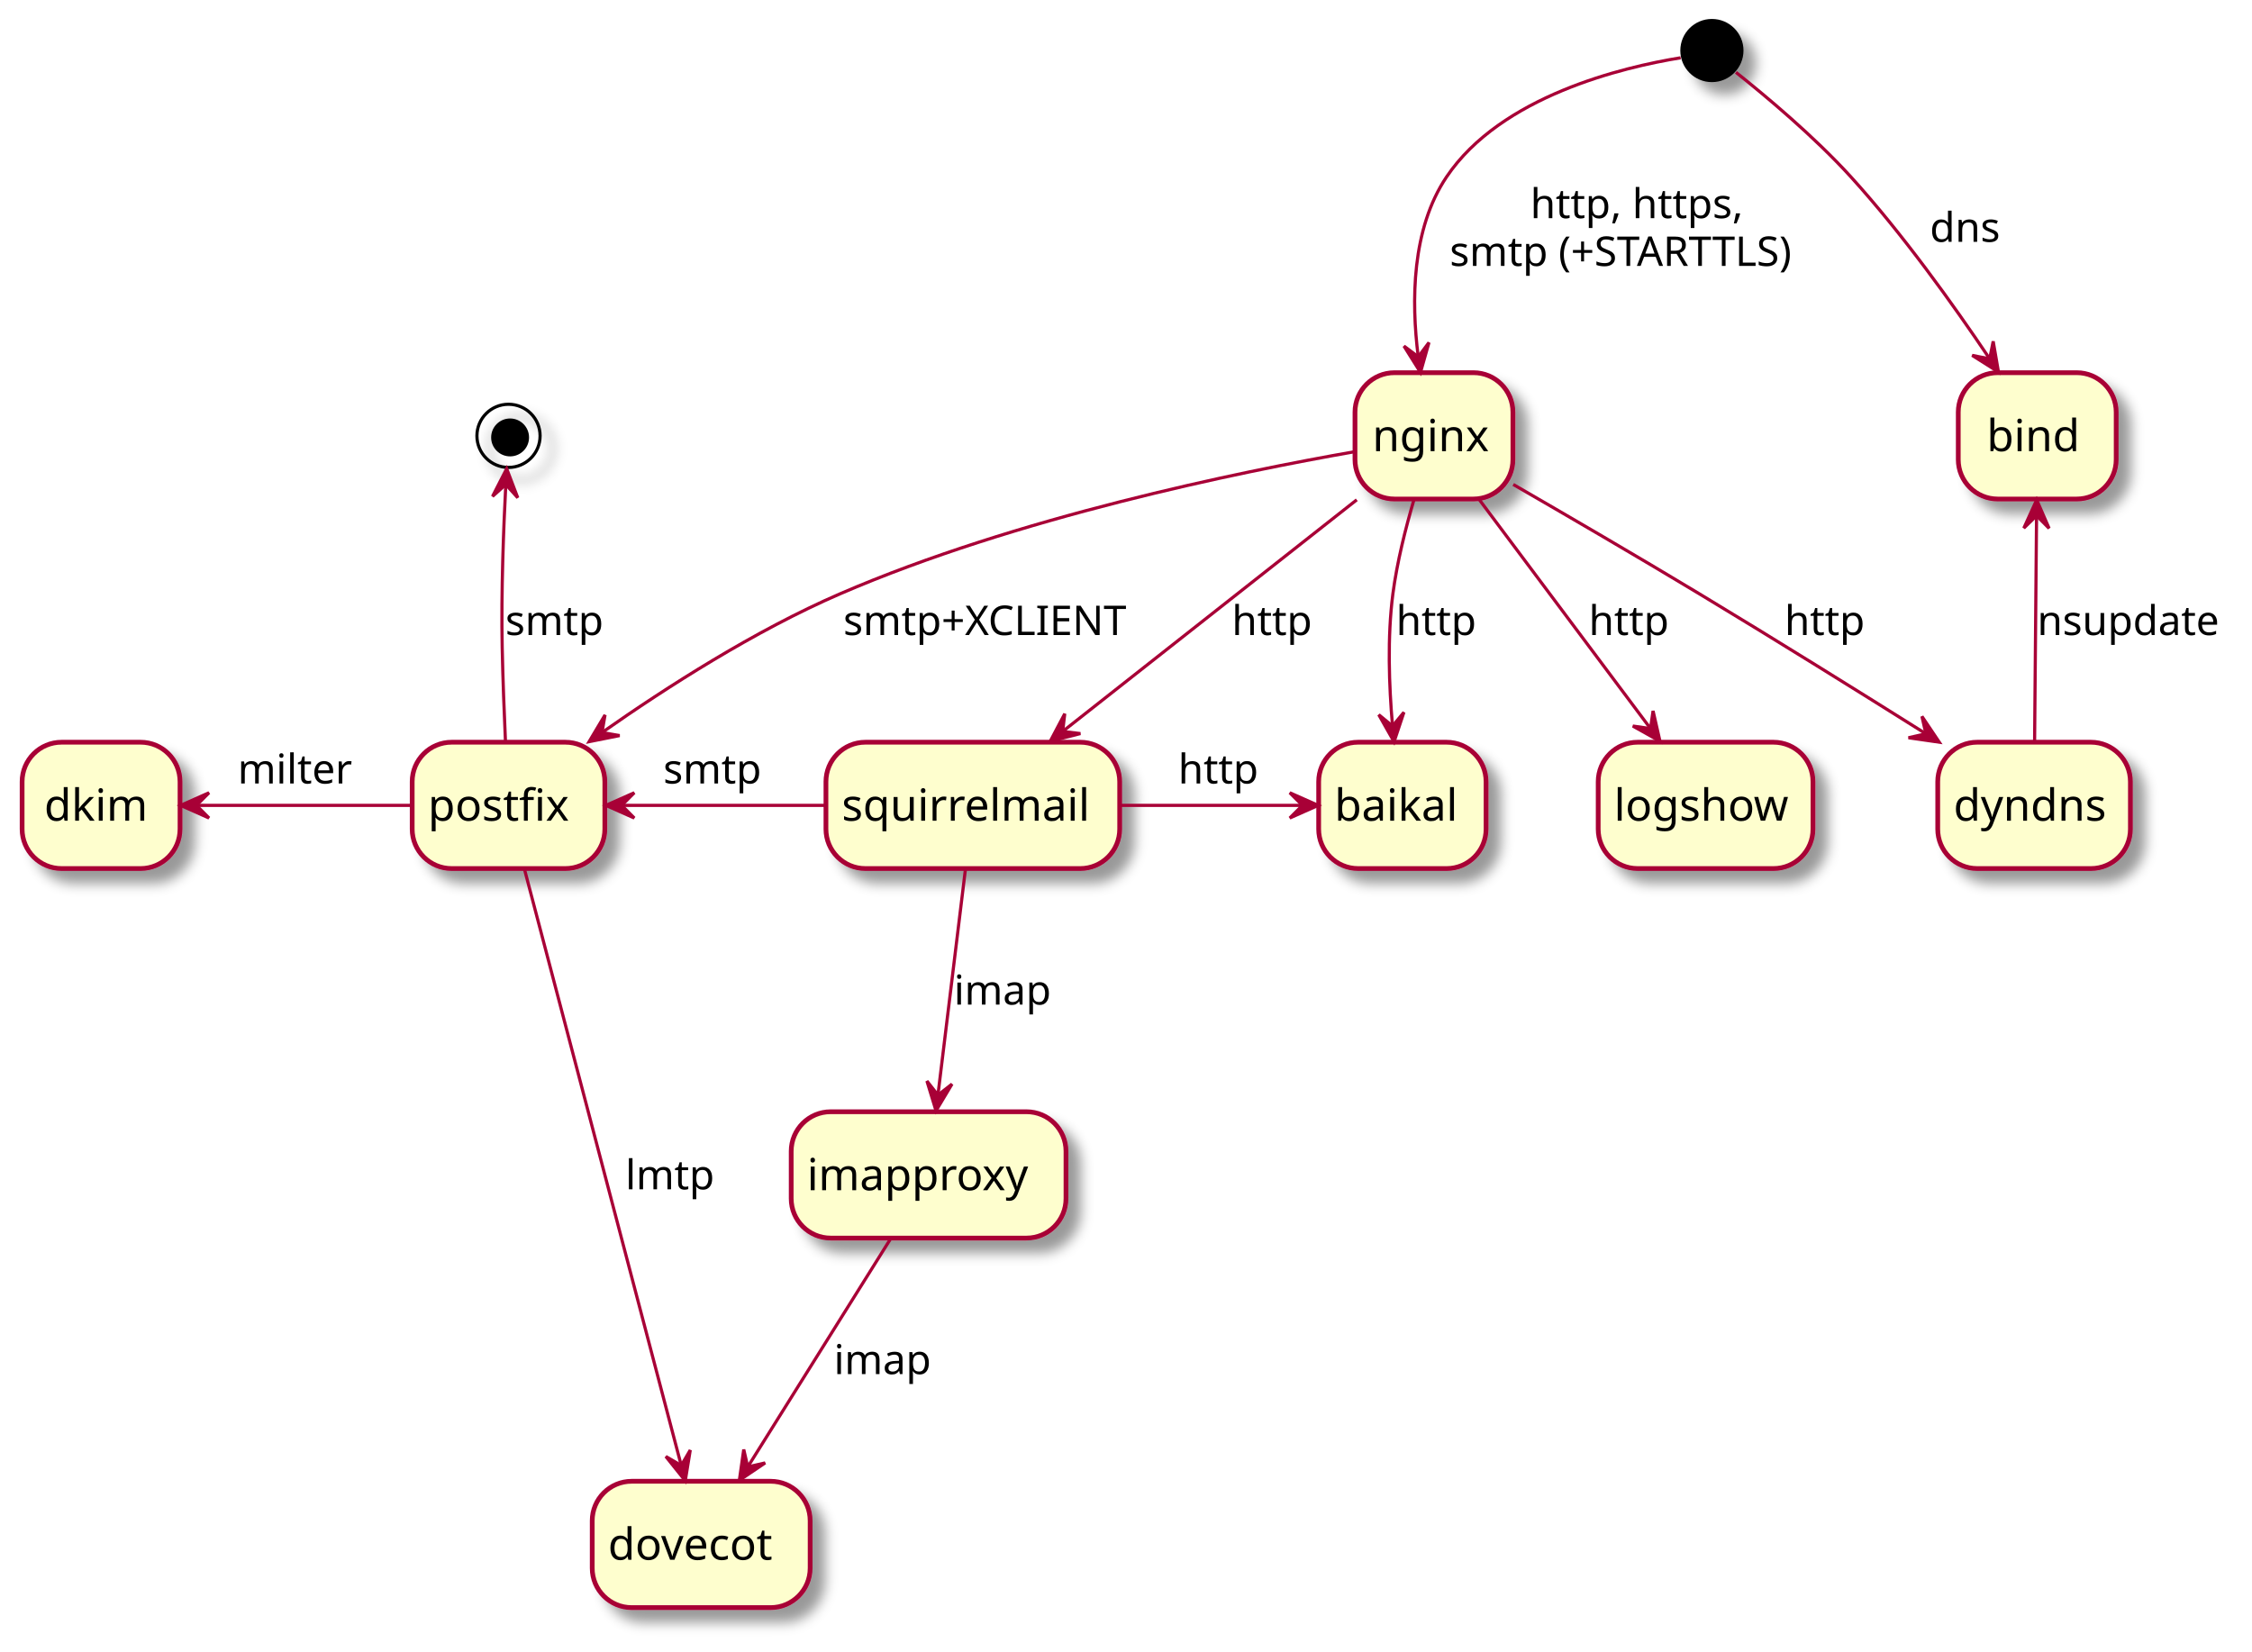
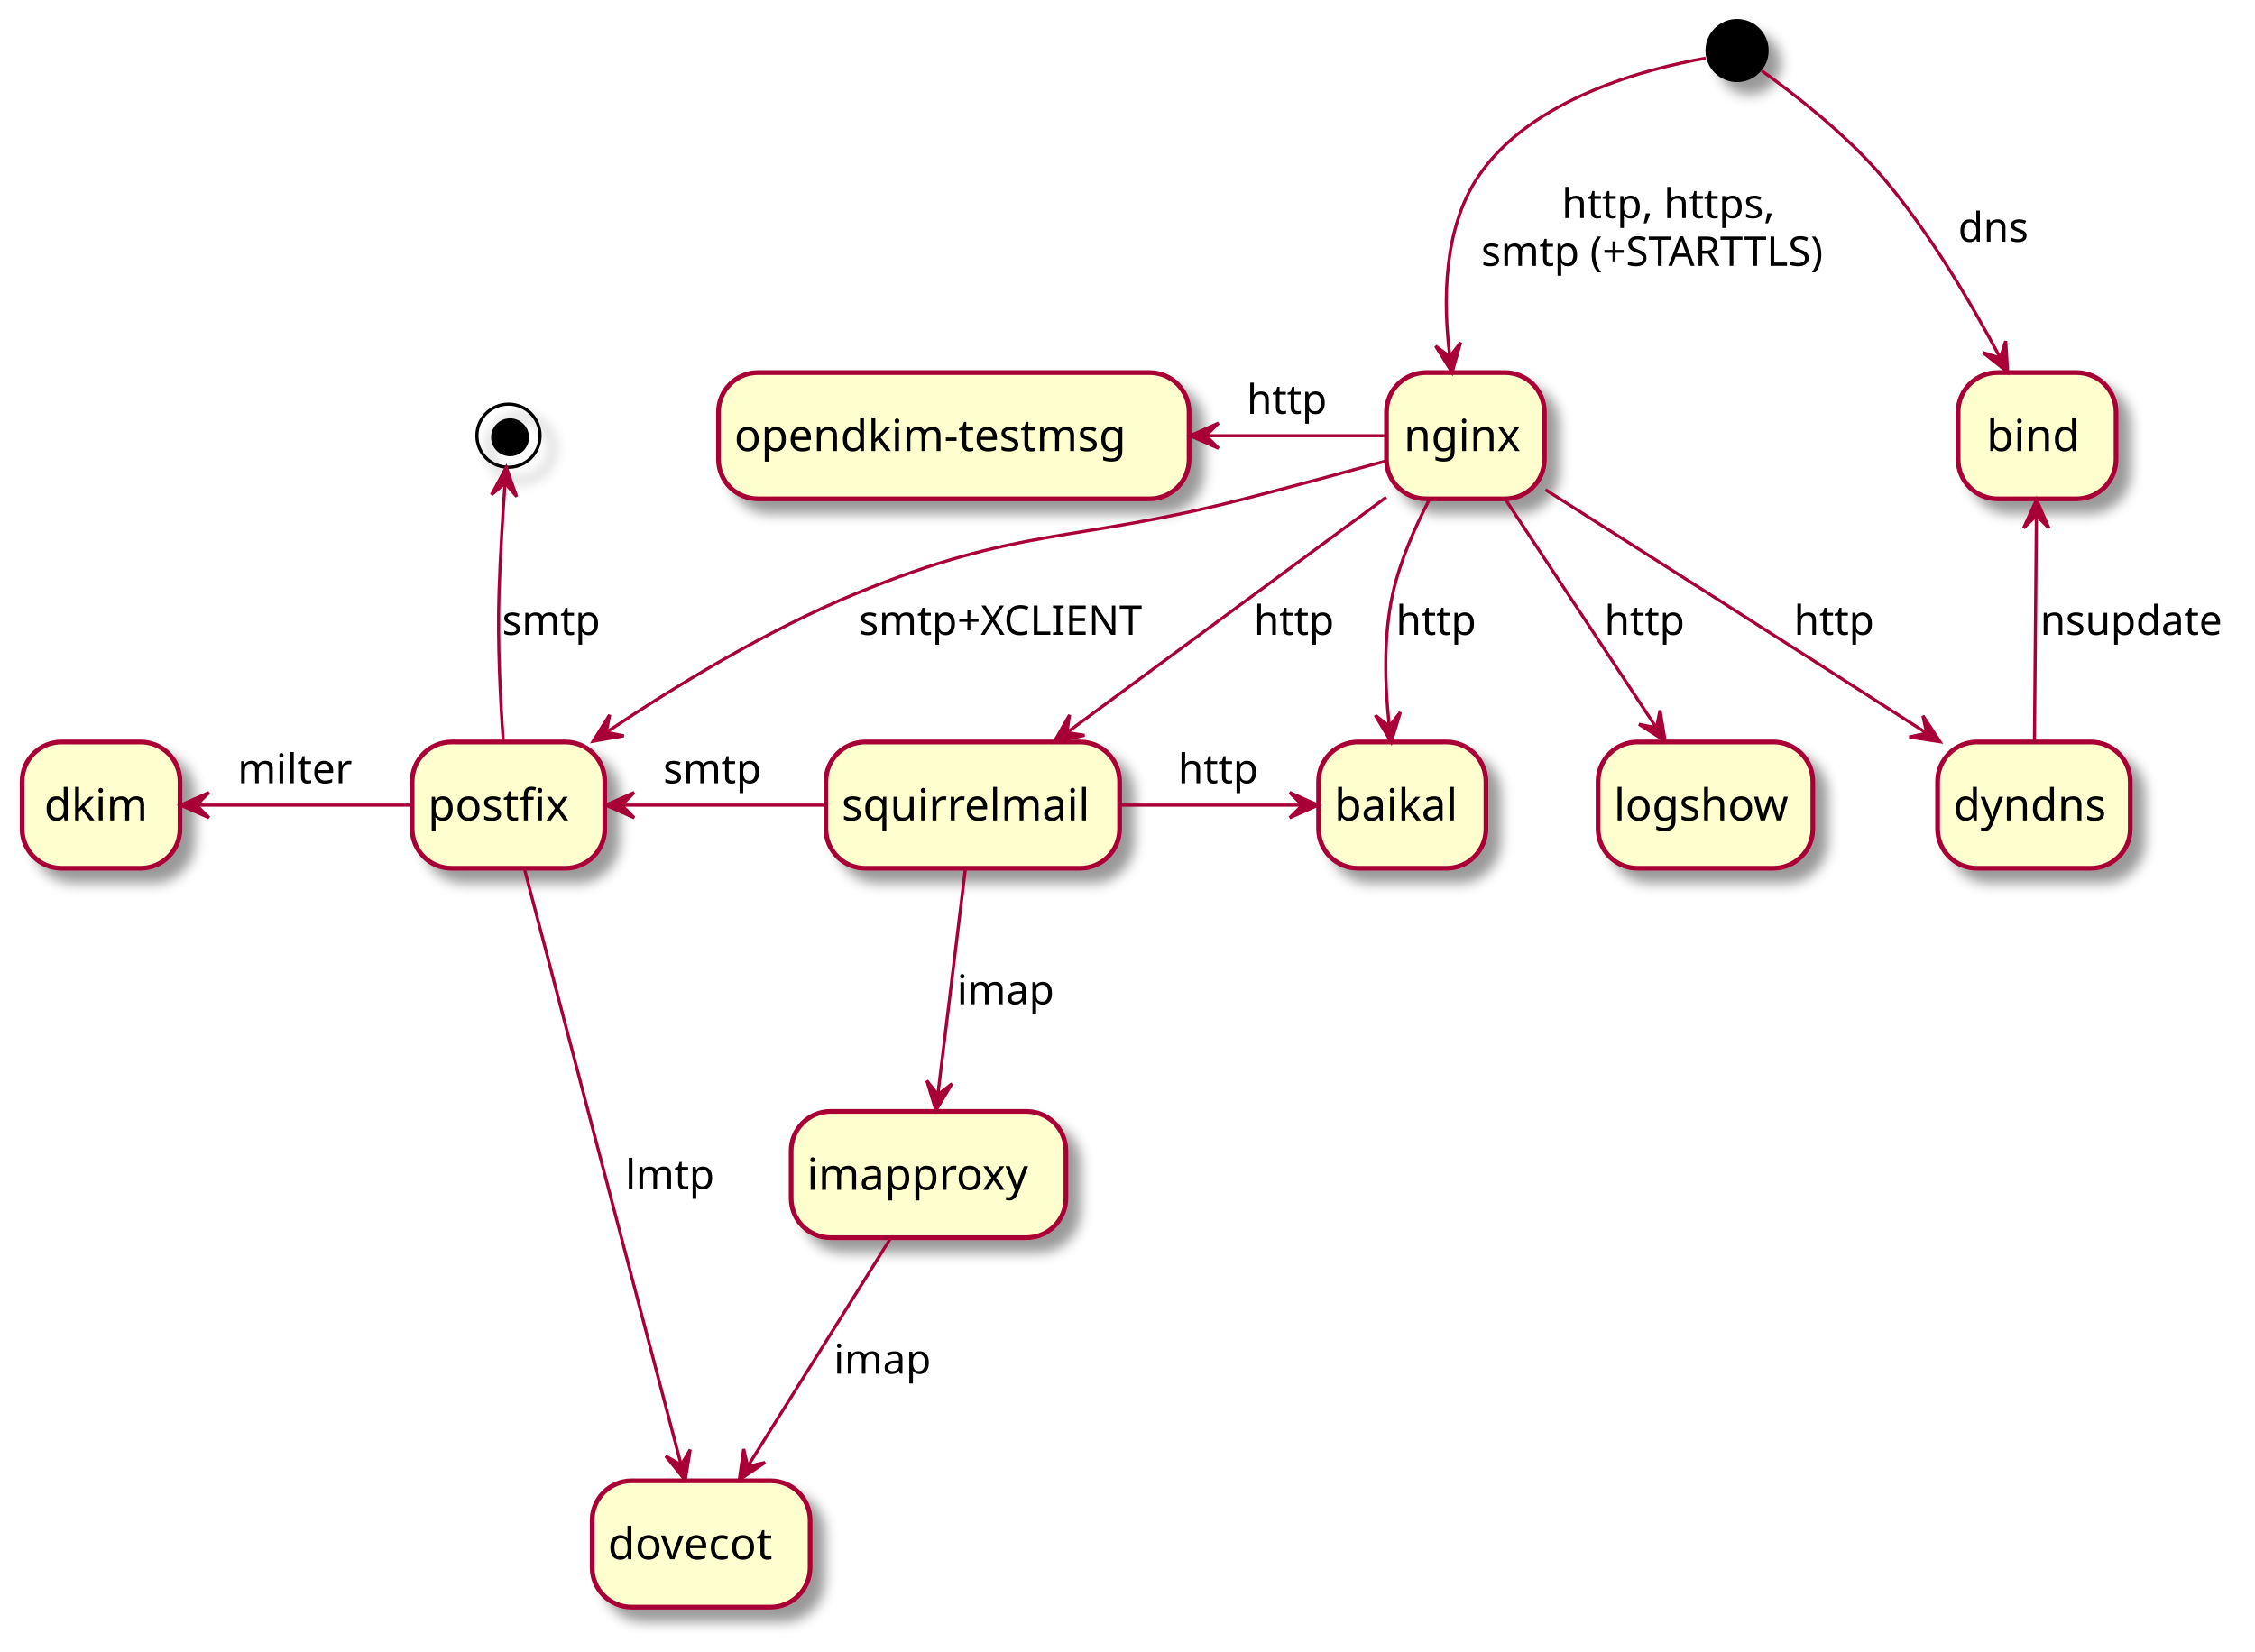
- <svg xmlns="http://www.w3.org/2000/svg" contentScriptType="application/ecmascript" contentStyleType="text/css" height="523px" preserveAspectRatio="none" style="width:713px;height:523px;background:#FFFFFF;" version="1.1" viewBox="0 0 713 523" width="713px" zoomAndPan="magnify">
+ <svg xmlns="http://www.w3.org/2000/svg" contentScriptType="application/ecmascript" contentStyleType="text/css" height="523px" preserveAspectRatio="none" style="width:714px;height:523px;background:#FFFFFF;" version="1.1" viewBox="0 0 714 523" width="714px" zoomAndPan="magnify">
  <defs>
-     <filter height="300%" id="f72uh3tmig3pc" width="300%" x="-1" y="-1">
+     <filter height="300%" id="f1hh5jf948f1d7" width="300%" x="-1" y="-1">
      <feGaussianBlur result="blurOut" stdDeviation="2.0" />
      <feColorMatrix in="blurOut" result="blurOut2" type="matrix" values="0 0 0 0 0 0 0 0 0 0 0 0 0 0 0 0 0 0 .4 0" />
      <feOffset dx="4.0" dy="4.0" in="blurOut2" result="blurOut3" />
      <feBlend in="SourceGraphic" in2="blurOut3" mode="normal" />
    </filter>
  </defs>
  <g>
-     <ellipse cx="542" cy="16" fill="#000000" filter="url(#f72uh3tmig3pc)" rx="10" ry="10" style="stroke:none;stroke-width:1.0;" />
-     <rect fill="#FEFECE" filter="url(#f72uh3tmig3pc)" height="40" rx="12.5" ry="12.5" style="stroke:#A80036;stroke-width:1.5;" width="50" x="429" y="118" />
-     <text fill="#000000" font-family="sans-serif" font-size="14" lengthAdjust="spacing" textLength="39" x="434.5" y="142.847">nginx</text>
-     <rect fill="#FEFECE" filter="url(#f72uh3tmig3pc)" height="40" rx="12.5" ry="12.5" style="stroke:#A80036;stroke-width:1.5;" width="50" x="620" y="118" />
+     <ellipse cx="550" cy="16" fill="#000000" filter="url(#f1hh5jf948f1d7)" rx="10" ry="10" style="stroke:none;stroke-width:1.0;" />
+     <rect fill="#FEFECE" filter="url(#f1hh5jf948f1d7)" height="40" rx="12.5" ry="12.5" style="stroke:#A80036;stroke-width:1.5;" width="50" x="439" y="118" />
+     <text fill="#000000" font-family="sans-serif" font-size="14" lengthAdjust="spacing" textLength="39" x="444.5" y="142.847">nginx</text>
+     <rect fill="#FEFECE" filter="url(#f1hh5jf948f1d7)" height="40" rx="12.5" ry="12.5" style="stroke:#A80036;stroke-width:1.5;" width="50" x="620" y="118" />
    <text fill="#000000" font-family="sans-serif" font-size="14" lengthAdjust="spacing" textLength="32" x="629" y="142.847">bind</text>
-     <rect fill="#FEFECE" filter="url(#f72uh3tmig3pc)" height="40" rx="12.5" ry="12.5" style="stroke:#A80036;stroke-width:1.5;" width="61" x="613.5" y="235" />
+     <rect fill="#FEFECE" filter="url(#f1hh5jf948f1d7)" height="40" rx="12.5" ry="12.5" style="stroke:#A80036;stroke-width:1.5;" width="61" x="613.5" y="235" />
    <text fill="#000000" font-family="sans-serif" font-size="14" lengthAdjust="spacing" textLength="51" x="618.5" y="259.847">dyndns</text>
-     <rect fill="#FEFECE" filter="url(#f72uh3tmig3pc)" height="40" rx="12.5" ry="12.5" style="stroke:#A80036;stroke-width:1.5;" width="61" x="130.5" y="235" />
+     <rect fill="#FEFECE" filter="url(#f1hh5jf948f1d7)" height="40" rx="12.5" ry="12.5" style="stroke:#A80036;stroke-width:1.5;" width="61" x="130.5" y="235" />
    <text fill="#000000" font-family="sans-serif" font-size="14" lengthAdjust="spacing" textLength="51" x="135.5" y="259.847">postfix</text>
-     <ellipse cx="161" cy="138" filter="url(#f72uh3tmig3pc)" rx="10" ry="10" style="stroke:#000000;stroke-width:1.0;fill:none;" />
+     <ellipse cx="161" cy="138" filter="url(#f1hh5jf948f1d7)" rx="10" ry="10" style="stroke:#000000;stroke-width:1.0;fill:none;" />
    <ellipse cx="161.5" cy="138.5" fill="#000000" rx="6" ry="6" style="stroke:none;stroke-width:1.0;" />
-     <rect fill="#FEFECE" filter="url(#f72uh3tmig3pc)" height="40" rx="12.5" ry="12.5" style="stroke:#A80036;stroke-width:1.5;" width="50" x="7" y="235" />
+     <rect fill="#FEFECE" filter="url(#f1hh5jf948f1d7)" height="40" rx="12.5" ry="12.5" style="stroke:#A80036;stroke-width:1.5;" width="50" x="7" y="235" />
    <text fill="#000000" font-family="sans-serif" font-size="14" lengthAdjust="spacing" textLength="36" x="14" y="259.847">dkim</text>
-     <rect fill="#FEFECE" filter="url(#f72uh3tmig3pc)" height="40" rx="12.5" ry="12.5" style="stroke:#A80036;stroke-width:1.5;" width="69" x="187.5" y="469" />
+     <rect fill="#FEFECE" filter="url(#f1hh5jf948f1d7)" height="40" rx="12.5" ry="12.5" style="stroke:#A80036;stroke-width:1.5;" width="69" x="187.5" y="469" />
    <text fill="#000000" font-family="sans-serif" font-size="14" lengthAdjust="spacing" textLength="59" x="192.5" y="493.847">dovecot</text>
-     <rect fill="#FEFECE" filter="url(#f72uh3tmig3pc)" height="40" rx="12.5" ry="12.5" style="stroke:#A80036;stroke-width:1.5;" width="87" x="250.5" y="352" />
+     <rect fill="#FEFECE" filter="url(#f1hh5jf948f1d7)" height="40" rx="12.5" ry="12.5" style="stroke:#A80036;stroke-width:1.5;" width="87" x="250.5" y="352" />
    <text fill="#000000" font-family="sans-serif" font-size="14" lengthAdjust="spacing" textLength="77" x="255.5" y="376.847">imapproxy</text>
-     <rect fill="#FEFECE" filter="url(#f72uh3tmig3pc)" height="40" rx="12.5" ry="12.5" style="stroke:#A80036;stroke-width:1.5;" width="93" x="261.5" y="235" />
+     <rect fill="#FEFECE" filter="url(#f1hh5jf948f1d7)" height="40" rx="12.5" ry="12.5" style="stroke:#A80036;stroke-width:1.5;" width="93" x="261.5" y="235" />
    <text fill="#000000" font-family="sans-serif" font-size="14" lengthAdjust="spacing" textLength="83" x="266.5" y="259.847">squirrelmail</text>
-     <rect fill="#FEFECE" filter="url(#f72uh3tmig3pc)" height="40" rx="12.5" ry="12.5" style="stroke:#A80036;stroke-width:1.5;" width="53" x="417.5" y="235" />
+     <rect fill="#FEFECE" filter="url(#f1hh5jf948f1d7)" height="40" rx="12.5" ry="12.5" style="stroke:#A80036;stroke-width:1.5;" width="53" x="417.5" y="235" />
    <text fill="#000000" font-family="sans-serif" font-size="14" lengthAdjust="spacing" textLength="43" x="422.5" y="259.847">baikal</text>
-     <rect fill="#FEFECE" filter="url(#f72uh3tmig3pc)" height="40" rx="12.5" ry="12.5" style="stroke:#A80036;stroke-width:1.5;" width="68" x="506" y="235" />
+     <rect fill="#FEFECE" filter="url(#f1hh5jf948f1d7)" height="40" rx="12.5" ry="12.5" style="stroke:#A80036;stroke-width:1.5;" width="149" x="227.5" y="118" />
+     <text fill="#000000" font-family="sans-serif" font-size="14" lengthAdjust="spacing" textLength="139" x="232.5" y="142.847">opendkim-testmsg</text>
+     <rect fill="#FEFECE" filter="url(#f1hh5jf948f1d7)" height="40" rx="12.5" ry="12.5" style="stroke:#A80036;stroke-width:1.5;" width="68" x="506" y="235" />
    <text fill="#000000" font-family="sans-serif" font-size="14" lengthAdjust="spacing" textLength="58" x="511" y="259.847">logshow</text>
-     <path d="M532.108,18.293 C513.873,21.26 475.245,30.395 458,56 C446.88,72.51 446.822,95.488 449,112.755 " fill="none" id="*start-to-nginx" style="stroke:#A80036;stroke-width:1.0;" />
-     <polygon fill="#A80036" points="449.738,117.916,452.425,108.441,449.031,112.966,444.505,109.572,449.738,117.916" style="stroke:#A80036;stroke-width:1.0;" />
-     <text fill="#000000" font-family="sans-serif" font-size="13" lengthAdjust="spacing" textLength="71" x="484.5" y="69.067">http, https,</text>
-     <text fill="#000000" font-family="sans-serif" font-size="13" lengthAdjust="spacing" textLength="122" x="459" y="84.2">smtp (+STARTTLS)</text>
-     <path d="M549.61,22.899 C558.756,30.173 574.33,43.157 586,56 C602.362,74.008 618.455,96.514 629.69,113.229 " fill="none" id="*start-to-bind" style="stroke:#A80036;stroke-width:1.0;" />
-     <polygon fill="#A80036" points="632.726,117.782,631.059,108.075,629.951,113.623,624.404,112.515,632.726,117.782" style="stroke:#A80036;stroke-width:1.0;" />
-     <text fill="#000000" font-family="sans-serif" font-size="13" lengthAdjust="spacing" textLength="23" x="611" y="76.567">dns</text>
-     <path d="M479.105,153.392 C495.857,163.058 518.335,176.146 538,188 C562.093,202.524 588.998,219.282 609.673,232.278 " fill="none" id="nginx-to-dyndns" style="stroke:#A80036;stroke-width:1.0;" />
-     <polygon fill="#A80036" points="613.987,234.992,608.499,226.814,609.755,232.33,604.239,233.585,613.987,234.992" style="stroke:#A80036;stroke-width:1.0;" />
-     <text fill="#000000" font-family="sans-serif" font-size="13" lengthAdjust="spacing" textLength="26" x="565" y="201.067">http</text>
+     <path d="M540.056,18.421 C522.128,21.569 484.704,30.949 468,56 C456.957,72.561 456.891,95.534 459.046,112.785 " fill="none" id="*start-to-nginx" style="stroke:#A80036;stroke-width:1.0;" />
+     <polygon fill="#A80036" points="459.776,117.942,462.474,108.47,459.075,112.991,454.553,109.592,459.776,117.942" style="stroke:#A80036;stroke-width:1.0;" />
+     <text fill="#000000" font-family="sans-serif" font-size="13" lengthAdjust="spacing" textLength="71" x="494.5" y="69.067">http, https,</text>
+     <text fill="#000000" font-family="sans-serif" font-size="13" lengthAdjust="spacing" textLength="122" x="469" y="84.2">smtp (+STARTTLS)</text>
+     <path d="M557.835,22.414 C567.569,29.4 584.319,42.294 596,56 C611.007,73.608 624.325,96.343 633.275,113.242 " fill="none" id="*start-to-bind" style="stroke:#A80036;stroke-width:1.0;" />
+     <polygon fill="#A80036" points="635.681,117.845,635.058,108.016,633.365,113.414,627.968,111.721,635.681,117.845" style="stroke:#A80036;stroke-width:1.0;" />
+     <text fill="#000000" font-family="sans-serif" font-size="13" lengthAdjust="spacing" textLength="23" x="620" y="76.567">dns</text>
+     <path d="M489.329,155.091 C504.355,164.643 523.772,176.999 541,188 C563.965,202.665 589.781,219.207 609.823,232.062 " fill="none" id="nginx-to-dyndns" style="stroke:#A80036;stroke-width:1.0;" />
+     <polygon fill="#A80036" points="614.268,234.913,608.853,226.686,610.06,232.213,604.533,233.42,614.268,234.913" style="stroke:#A80036;stroke-width:1.0;" />
+     <text fill="#000000" font-family="sans-serif" font-size="13" lengthAdjust="spacing" textLength="26" x="568" y="201.067">http</text>
    <path d="M644.787,163.445 C644.603,184.705 644.338,215.096 644.168,234.689 " fill="none" id="bind-backto-dyndns" style="stroke:#A80036;stroke-width:1.0;" />
    <polygon fill="#A80036" points="644.833,158.248,640.756,167.213,644.79,163.248,648.756,167.282,644.833,158.248" style="stroke:#A80036;stroke-width:1.0;" />
-     <text fill="#000000" font-family="sans-serif" font-size="13" lengthAdjust="spacing" textLength="60" x="645" y="201.067">nsupdate</text>
-     <path d="M428.865,143.021 C392.033,149.47 321.728,163.907 266,188 C239.062,199.646 211.043,217.601 190.731,231.845 " fill="none" id="nginx-to-postfix" style="stroke:#A80036;stroke-width:1.0;" />
-     <polygon fill="#A80036" points="186.516,234.825,196.174,232.897,190.599,231.939,191.557,226.364,186.516,234.825" style="stroke:#A80036;stroke-width:1.0;" />
-     <text fill="#000000" font-family="sans-serif" font-size="13" lengthAdjust="spacing" textLength="96" x="267" y="201.067">smtp+XCLIENT</text>
-     <path d="M160.129,153.678 C159.437,167.051 158.64,187.35 159,205 C159.201,214.874 159.631,225.861 160.041,234.924 " fill="none" id="postfix1-backto-postfix" style="stroke:#A80036;stroke-width:1.0;" />
-     <polygon fill="#A80036" points="160.416,148.398,155.936,157.169,160.146,153.391,163.924,157.601,160.416,148.398" style="stroke:#A80036;stroke-width:1.0;" />
-     <text fill="#000000" font-family="sans-serif" font-size="13" lengthAdjust="spacing" textLength="33" x="160" y="201.067">smtp</text>
+     <text fill="#000000" font-family="sans-serif" font-size="13" lengthAdjust="spacing" textLength="60" x="646" y="201.067">nsupdate</text>
+     <path d="M438.769,146.017 C425.472,149.673 408.877,154.167 394,158 C339.51,172.038 323.048,166.616 271,188 C242.804,199.585 213.313,217.649 191.973,231.952 " fill="none" id="nginx-to-postfix" style="stroke:#A80036;stroke-width:1.0;" />
+     <polygon fill="#A80036" points="187.816,234.759,197.513,233.036,191.959,231.96,193.035,226.406,187.816,234.759" style="stroke:#A80036;stroke-width:1.0;" />
+     <text fill="#000000" font-family="sans-serif" font-size="13" lengthAdjust="spacing" textLength="96" x="272" y="201.067">smtp+XCLIENT</text>
+     <path d="M159.91,153.062 C159.208,162.851 158.361,176.212 158,188 C157.516,203.821 158.426,221.764 159.367,234.944 " fill="none" id="postfix1-backto-postfix" style="stroke:#A80036;stroke-width:1.0;" />
+     <polygon fill="#A80036" points="160.282,148.024,155.629,156.705,159.913,153.01,163.608,157.294,160.282,148.024" style="stroke:#A80036;stroke-width:1.0;" />
+     <text fill="#000000" font-family="sans-serif" font-size="13" lengthAdjust="spacing" textLength="33" x="159" y="201.067">smtp</text>
    <path d="M62.25,255 C82.781,255 109.832,255 130.43,255 " fill="none" id="dkim-backto-postfix" style="stroke:#A80036;stroke-width:1.0;" />
    <polygon fill="#A80036" points="57.179,255,66.179,259,62.179,255,66.179,251,57.179,255" style="stroke:#A80036;stroke-width:1.0;" />
    <text fill="#000000" font-family="sans-serif" font-size="13" lengthAdjust="spacing" textLength="37" x="75.25" y="248.067">milter</text>
    <path d="M166.096,275.381 C177.18,317.536 203.457,417.477 215.62,463.735 " fill="none" id="postfix-to-dovecot" style="stroke:#A80036;stroke-width:1.0;" />
    <polygon fill="#A80036" points="216.961,468.837,218.54,459.116,215.689,464.002,210.803,461.151,216.961,468.837" style="stroke:#A80036;stroke-width:1.0;" />
    <text fill="#000000" font-family="sans-serif" font-size="13" lengthAdjust="spacing" textLength="29" x="198" y="376.567">lmtp</text>
    <path d="M281.949,392.248 C269.541,412.067 250.186,442.981 236.842,464.294 " fill="none" id="imapproxy-to-dovecot" style="stroke:#A80036;stroke-width:1.0;" />
    <polygon fill="#A80036" points="234.09,468.689,242.257,463.184,236.744,464.451,235.476,458.938,234.09,468.689" style="stroke:#A80036;stroke-width:1.0;" />
    <text fill="#000000" font-family="sans-serif" font-size="13" lengthAdjust="spacing" textLength="32" x="264" y="435.067">imap</text>
    <path d="M197.142,255 C216.489,255 240.541,255 261.292,255 " fill="none" id="postfix-backto-squirrelmail" style="stroke:#A80036;stroke-width:1.0;" />
    <polygon fill="#A80036" points="191.816,255,200.816,259,196.816,255,200.816,251,191.816,255" style="stroke:#A80036;stroke-width:1.0;" />
    <text fill="#000000" font-family="sans-serif" font-size="13" lengthAdjust="spacing" textLength="33" x="210" y="248.067">smtp</text>
    <path d="M305.657,275.248 C303.274,294.818 299.575,325.207 296.984,346.487 " fill="none" id="squirrelmail-to-imapproxy" style="stroke:#A80036;stroke-width:1.0;" />
    <polygon fill="#A80036" points="296.351,351.689,301.409,343.238,296.955,346.726,293.468,342.272,296.351,351.689" style="stroke:#A80036;stroke-width:1.0;" />
-     <text fill="#000000" font-family="sans-serif" font-size="13" lengthAdjust="spacing" textLength="32" x="302" y="318.067">imap</text>
+     <text fill="#000000" font-family="sans-serif" font-size="13" lengthAdjust="spacing" textLength="32" x="303" y="318.067">imap</text>
    <path d="M354.803,255 C373.744,255 395.121,255 412.199,255 " fill="none" id="squirrelmail-to-baikal" style="stroke:#A80036;stroke-width:1.0;" />
    <polygon fill="#A80036" points="417.354,255,408.354,251,412.354,255,408.354,259,417.354,255" style="stroke:#A80036;stroke-width:1.0;" />
    <text fill="#000000" font-family="sans-serif" font-size="13" lengthAdjust="spacing" textLength="26" x="373" y="248.067">http</text>
-     <path d="M429.563,158.248 C403.981,178.399 363.836,210.019 336.748,231.356 " fill="none" id="nginx-to-squirrelmail" style="stroke:#A80036;stroke-width:1.0;" />
-     <polygon fill="#A80036" points="332.517,234.689,342.062,232.262,336.445,231.595,337.112,225.978,332.517,234.689" style="stroke:#A80036;stroke-width:1.0;" />
-     <text fill="#000000" font-family="sans-serif" font-size="13" lengthAdjust="spacing" textLength="26" x="390" y="201.067">http</text>
-     <path d="M447.635,158.32 C445.017,167.246 442.297,178.051 441,188 C439.209,201.734 439.775,217.196 440.873,229.7 " fill="none" id="nginx-to-baikal" style="stroke:#A80036;stroke-width:1.0;" />
-     <polygon fill="#A80036" points="441.371,234.864,444.489,225.522,440.891,229.887,436.526,226.29,441.371,234.864" style="stroke:#A80036;stroke-width:1.0;" />
+     <path d="M438.936,157.477 C411.435,177.749 367.313,210.276 337.995,231.888 " fill="none" id="nginx-to-squirrelmail" style="stroke:#A80036;stroke-width:1.0;" />
+     <polygon fill="#A80036" points="333.781,234.995,343.399,232.875,337.806,232.029,338.653,226.435,333.781,234.995" style="stroke:#A80036;stroke-width:1.0;" />
+     <text fill="#000000" font-family="sans-serif" font-size="13" lengthAdjust="spacing" textLength="26" x="397" y="201.067">http</text>
+     <path d="M452.53,158.319 C447.98,167.064 443.291,177.727 441,188 C437.963,201.616 438.489,217.192 439.878,229.791 " fill="none" id="nginx-to-baikal" style="stroke:#A80036;stroke-width:1.0;" />
+     <polygon fill="#A80036" points="440.518,234.995,443.387,225.573,439.906,230.032,435.447,226.552,440.518,234.995" style="stroke:#A80036;stroke-width:1.0;" />
    <text fill="#000000" font-family="sans-serif" font-size="13" lengthAdjust="spacing" textLength="26" x="442" y="201.067">http</text>
-     <path d="M468.394,158.248 C483.277,178.15 506.528,209.24 522.472,230.561 " fill="none" id="nginx-to-logshow" style="stroke:#A80036;stroke-width:1.0;" />
-     <polygon fill="#A80036" points="525.559,234.689,523.373,225.086,522.565,230.685,516.966,229.877,525.559,234.689" style="stroke:#A80036;stroke-width:1.0;" />
-     <text fill="#000000" font-family="sans-serif" font-size="13" lengthAdjust="spacing" textLength="26" x="503" y="201.067">http</text>
+     <path d="M476.721,158.248 C489.818,178.067 510.249,208.981 524.333,230.294 " fill="none" id="nginx-to-logshow" style="stroke:#A80036;stroke-width:1.0;" />
+     <polygon fill="#A80036" points="527.238,234.689,525.615,224.975,524.482,230.517,518.94,229.384,527.238,234.689" style="stroke:#A80036;stroke-width:1.0;" />
+     <text fill="#000000" font-family="sans-serif" font-size="13" lengthAdjust="spacing" textLength="26" x="508" y="201.067">http</text>
+     <path d="M382.09,138 C402.777,138 423.544,138 438.991,138 " fill="none" id="opendkimtestmsg-backto-nginx" style="stroke:#A80036;stroke-width:1.0;" />
+     <polygon fill="#A80036" points="376.835,138,385.835,142,381.835,138,385.835,134,376.835,138" style="stroke:#A80036;stroke-width:1.0;" />
+     <text fill="#000000" font-family="sans-serif" font-size="13" lengthAdjust="spacing" textLength="26" x="394.75" y="131.067">http</text>
  </g>
</svg>
